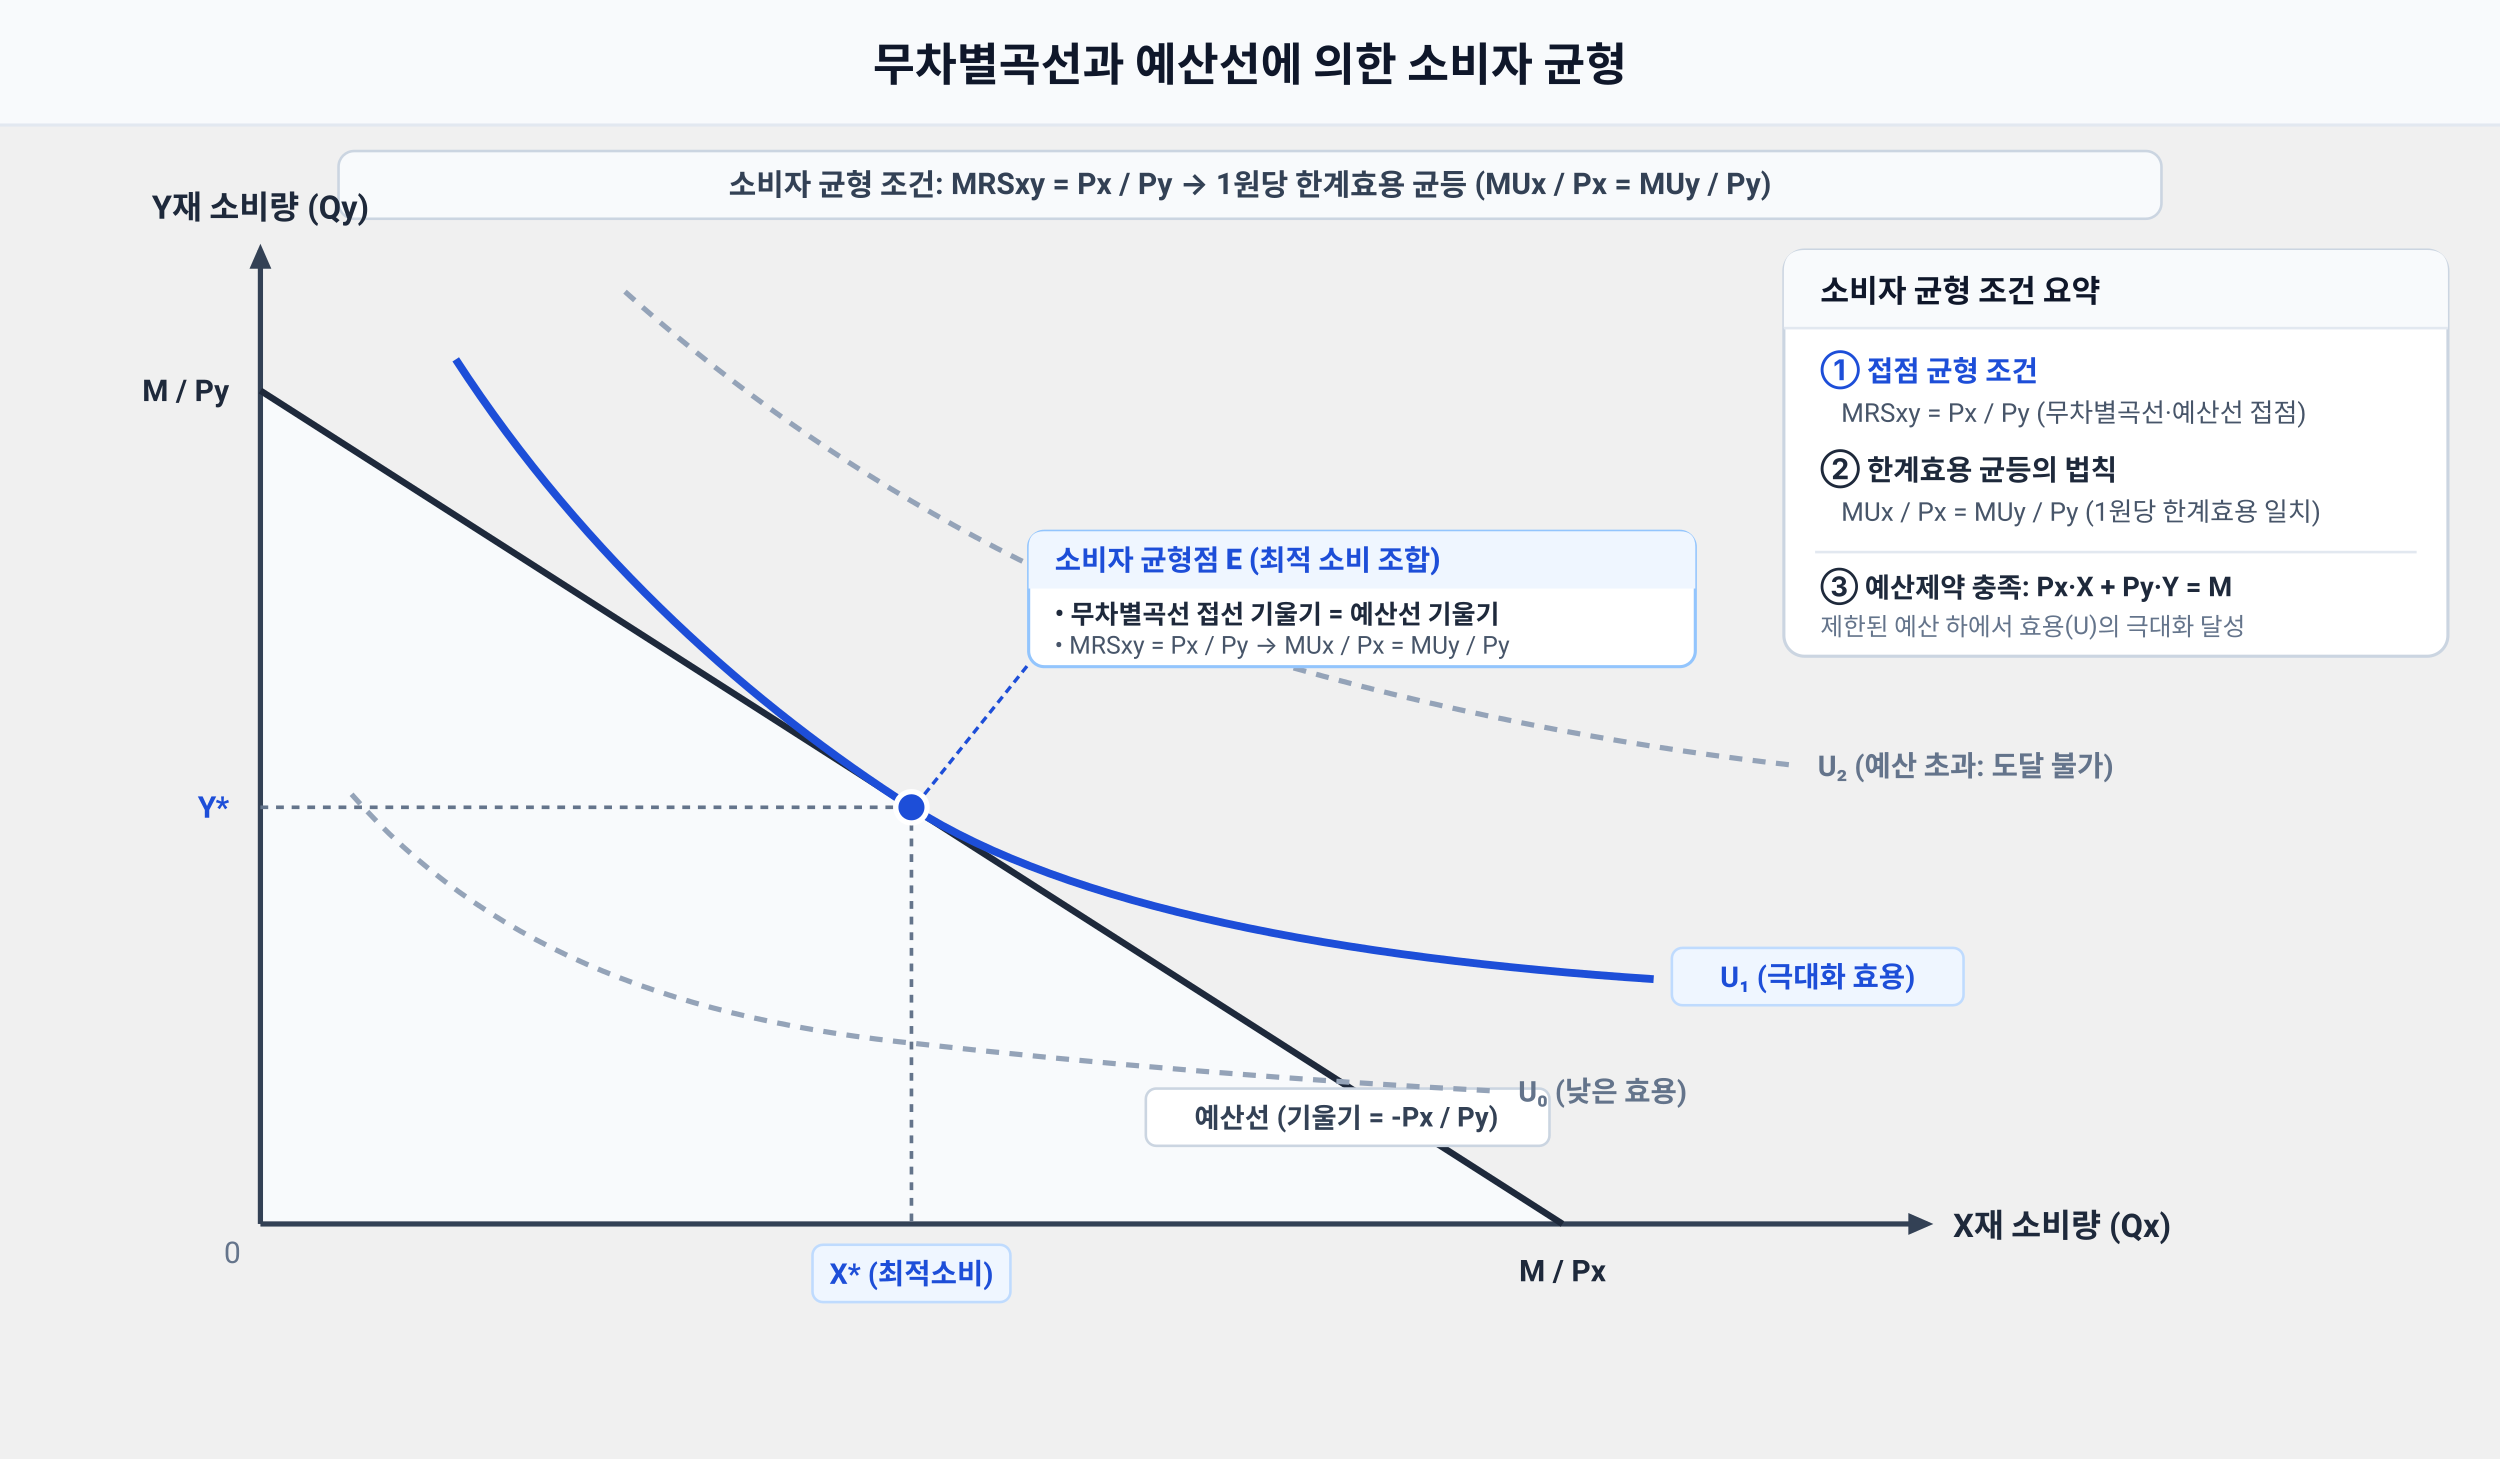
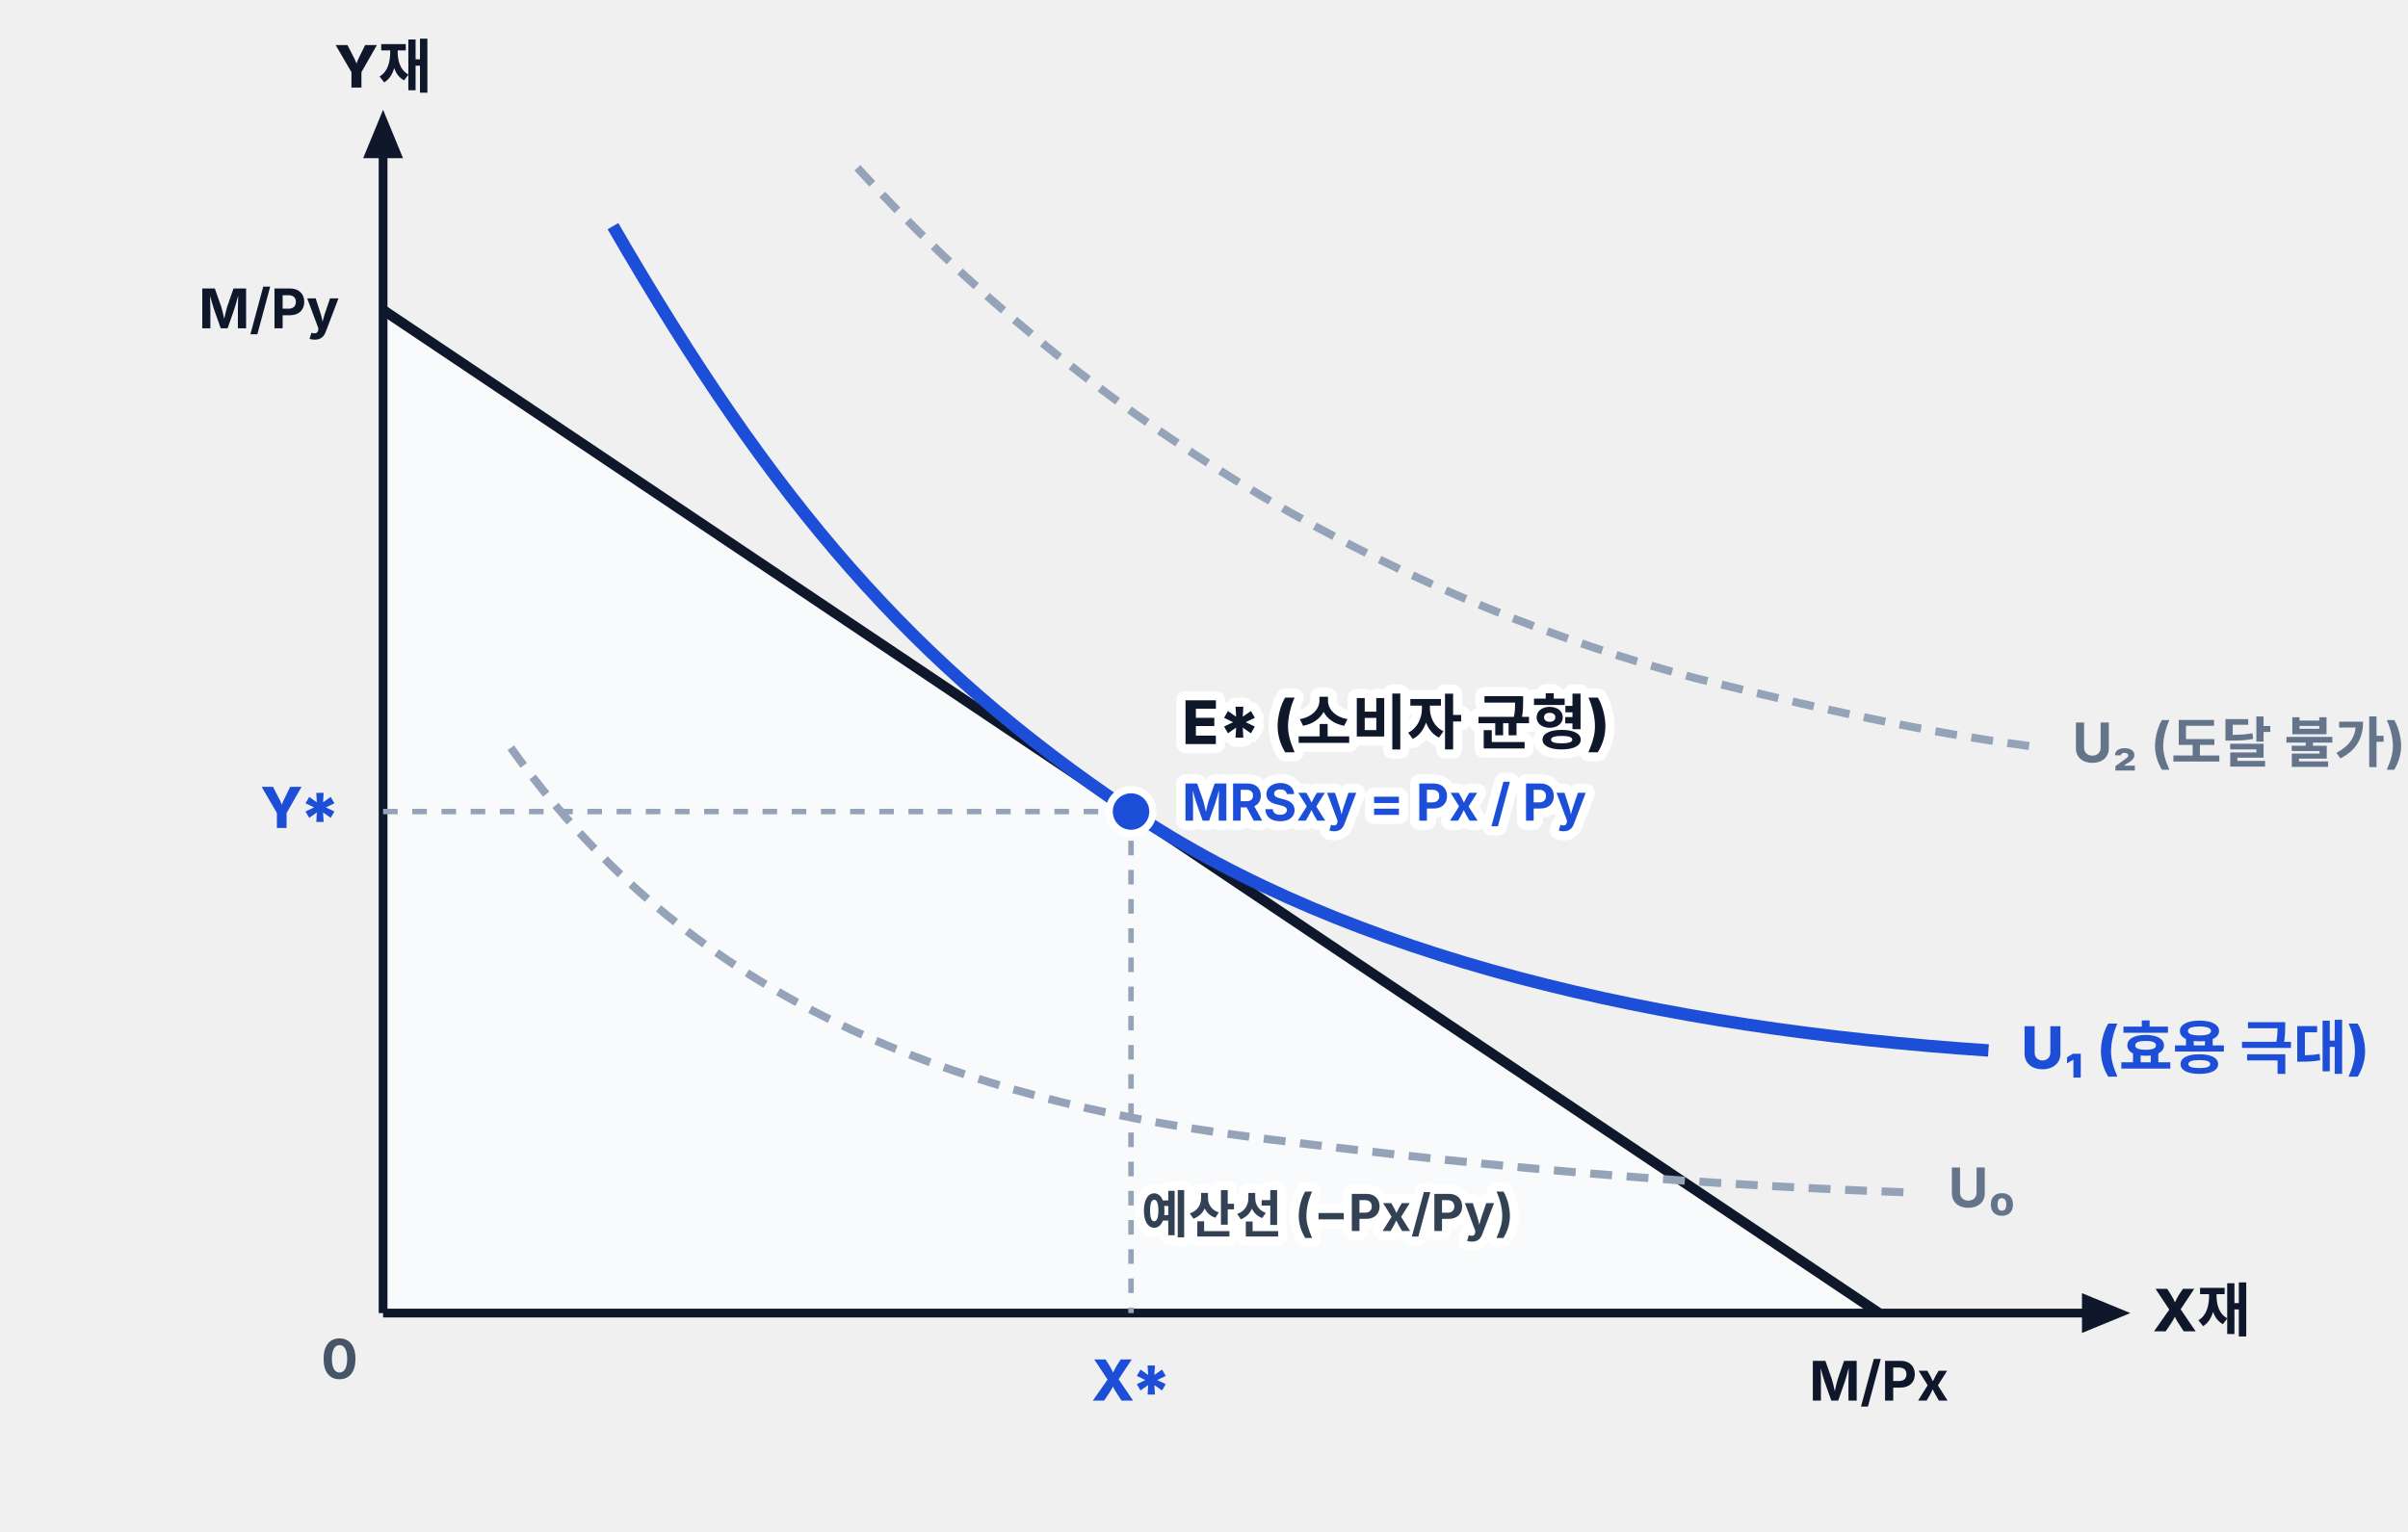
- <svg xmlns="http://www.w3.org/2000/svg" viewBox="0 0 960 560" width="100%" height="100%" style="background:#ffffff; font-family:'Pretendard', -apple-system, BlinkMacSystemFont, 'Segoe UI', Roboto, sans-serif;">
+ <svg xmlns="http://www.w3.org/2000/svg" viewBox="0 0 660 420" width="990" height="630" style="background:#ffffff; font-family:'Pretendard', -apple-system, BlinkMacSystemFont, 'Apple SD Gothic Neo', sans-serif;">
  <defs>
-     <marker id="axis-arr" viewBox="0 0 10 10" refX="6" refY="5" markerWidth="6" markerHeight="6" orient="auto-start-reverse">
-       <path d="M 0 1.5 L 8 5 L 0 8.5 z" fill="#334155" />
+     <style>
+       .halo { paint-order: stroke; stroke: #ffffff; stroke-width: 5px; stroke-linejoin: round; }
+     </style>
+     <marker id="axis-arr" viewBox="0 0 10 10" refX="6" refY="5" markerWidth="6.5" markerHeight="6.5" orient="auto-start-reverse">
+       <path d="M 0 1.5 L 8.5 5 L 0 8.5 z" fill="#0f172a" />
    </marker>
  </defs>
-   <rect x="0" y="0" width="960" height="48" fill="#f8fafc" />
-   <text x="480" y="31" font-size="17.5" font-weight="800" text-anchor="middle" fill="#0f172a">무차별곡선과 예산선에 의한 소비자 균형</text>
-   <line x1="0" y1="48" x2="960" y2="48" stroke="#e2e8f0" stroke-width="1.2" />
-   <rect x="130" y="58" width="700" height="26" rx="6" fill="#f8fafc" stroke="#cbd5e1" stroke-width="1" />
-   <text x="480" y="75" font-size="11.5" font-weight="700" text-anchor="middle" fill="#334155">
-     소비자 균형 조건: MRSxy = Px / Py  →  1원당 한계효용 균등 (MUx / Px = MUy / Py)
-   </text>
-   <g transform="translate(685, 96)">
-     <rect x="0" y="0" width="255" height="156" rx="8" fill="#ffffff" stroke="#cbd5e1" stroke-width="1.2" />
-     <path d="M 0 8 Q 0 0 8 0 L 247 0 Q 255 0 255 8 L 255 30 L 0 30 Z" fill="#f8fafc" />
-     <line x1="0" y1="30" x2="255" y2="30" stroke="#e2e8f0" stroke-width="1" />
-     <text x="14" y="20" font-size="12" font-weight="800" fill="#0f172a">소비자 균형 조건 요약</text>
-     <text x="14" y="50" font-size="11" font-weight="700" fill="#1d4ed8">① 접점 균형 조건</text>
-     <text x="22" y="66" font-size="10" fill="#475569">MRSxy = Px / Py (무차별곡선·예산선 접점)</text>
-     <text x="14" y="88" font-size="11" font-weight="700" fill="#1e293b">② 한계효용 균등의 법칙</text>
-     <text x="22" y="104" font-size="10" fill="#475569">MUx / Px = MUy / Py (1원당 한계효용 일치)</text>
-     <line x1="12" y1="116" x2="243" y2="116" stroke="#e2e8f0" stroke-width="1" />
-     <text x="14" y="133" font-size="10.5" font-weight="700" fill="#1e293b">③ 예산제약 충족: Px·X + Py·Y = M</text>
-     <text x="14" y="148" font-size="9.5" fill="#64748b">제한된 예산 하에서 효용(U)의 극대화 달성</text>
-   </g>
-   <polygon points="100,150 100,470 600,470" fill="#f8fafc" />
-   <line x1="100" y1="470" x2="740" y2="470" stroke="#334155" stroke-width="2" marker-end="url(#axis-arr)" />
-   <line x1="100" y1="470" x2="100" y2="96" stroke="#334155" stroke-width="2" marker-end="url(#axis-arr)" />
-   <text x="750" y="475" font-size="12.5" font-weight="700" fill="#1e293b">X재 소비량 (Qx)</text>
-   <text x="100" y="84" font-size="12.5" font-weight="700" fill="#1e293b" text-anchor="middle">Y재 소비량 (Qy)</text>
-   <text x="86" y="485" font-size="11.5" fill="#64748b">0</text>
-   <line x1="100" y1="150" x2="600" y2="470" stroke="#1e293b" stroke-width="2.5" />
-   <text x="88" y="154" font-size="11.5" font-weight="700" fill="#1e293b" text-anchor="end">M / Py</text>
-   <text x="600" y="492" font-size="11.5" font-weight="700" fill="#1e293b" text-anchor="middle">M / Px</text>
-   <rect x="440" y="418" width="155" height="22" rx="4" fill="#ffffff" stroke="#cbd5e1" stroke-width="1" />
-   <text x="517" y="433" font-size="10.5" font-weight="700" fill="#334155" text-anchor="middle">예산선 (기울기 = -Px / Py)</text>
-   <path d="M 135 305 C 185 362, 255 390, 345 400 C 425 409, 500 415, 575 419" fill="none" stroke="#94a3b8" stroke-width="2" stroke-dasharray="5,4" />
-   <text x="583" y="423" font-size="11" font-weight="700" fill="#64748b">U₀ (낮은 효용)</text>
-   <path d="M 175 138 C 225 215, 290 271.6, 350 310 C 410 348.4, 515 368, 635 376" fill="none" stroke="#1d4ed8" stroke-width="3" />
-   <rect x="642" y="364" width="112" height="22" rx="4" fill="#eff6ff" stroke="#bfdbfe" stroke-width="1" />
-   <text x="698" y="379" font-size="11" font-weight="700" fill="#1d4ed8" text-anchor="middle">U₁ (극대화 효용)</text>
-   <path d="M 240 112 C 310 175, 400 228, 495 256 C 565 276, 635 288, 690 294" fill="none" stroke="#94a3b8" stroke-width="2" stroke-dasharray="5,4" />
-   <text x="698" y="298" font-size="11" font-weight="700" fill="#64748b">U₂ (예산 초과: 도달 불가)</text>
-   <line x1="350" y1="310" x2="350" y2="470" stroke="#64748b" stroke-dasharray="3,3" stroke-width="1.4" />
-   <line x1="100" y1="310" x2="350" y2="310" stroke="#64748b" stroke-dasharray="3,3" stroke-width="1.4" />
-   <circle cx="350" cy="310" r="6" fill="#1d4ed8" stroke="#ffffff" stroke-width="2" />
-   <rect x="312" y="478" width="76" height="22" rx="4" fill="#eff6ff" stroke="#bfdbfe" stroke-width="1" />
-   <text x="350" y="493" font-size="11" font-weight="700" fill="#1d4ed8" text-anchor="middle">X* (최적소비)</text>
-   <text x="88" y="314" font-size="11.5" font-weight="700" fill="#1d4ed8" text-anchor="end">Y*</text>
-   <line x1="355" y1="305" x2="395" y2="255" stroke="#1d4ed8" stroke-width="1.3" stroke-dasharray="3,2" />
-   <g transform="translate(395, 204)">
-     <rect x="0" y="0" width="256" height="52" rx="6" fill="#ffffff" stroke="#93c5fd" stroke-width="1.2" />
-     <path d="M 0 6 Q 0 0 6 0 L 250 0 Q 256 0 256 6 L 256 22 L 0 22 Z" fill="#eff6ff" />
-     <text x="10" y="15" font-size="11" font-weight="800" fill="#1d4ed8">소비자 균형점 E (최적 소비 조합)</text>
-     <text x="10" y="35" font-size="10" font-weight="600" fill="#1e293b">• 무차별곡선 접선 기울기 = 예산선 기울기</text>
-     <text x="10" y="47" font-size="9.5" fill="#475569">• MRSxy = Px / Py → MUx / Px = MUy / Py</text>
-   </g>
+   <polygon points="105,85 105,360 515,360" fill="#f8fafc" />
+   <line x1="105" y1="360" x2="580" y2="360" stroke="#0f172a" stroke-width="2.4" marker-end="url(#axis-arr)" />
+   <line x1="105" y1="360" x2="105" y2="34" stroke="#0f172a" stroke-width="2.4" marker-end="url(#axis-arr)" />
+   <text x="590" y="365" font-size="16" font-weight="800" fill="#0f172a">X재</text>
+   <text x="105" y="24" font-size="16" font-weight="800" fill="#0f172a" text-anchor="middle">Y재</text>
+   <text x="88" y="378" font-size="15" font-weight="700" fill="#475569">0</text>
+   <line x1="105" y1="85" x2="515" y2="360" stroke="#0f172a" stroke-width="2.8" />
+   <text x="93" y="90" font-size="15" font-weight="700" fill="#0f172a" text-anchor="end">M/Py</text>
+   <text x="515" y="384" font-size="15" font-weight="700" fill="#0f172a" text-anchor="middle">M/Px</text>
+   <text x="415" y="338" font-size="14" font-weight="700" fill="#334155" text-anchor="end" class="halo">예산선 (−Px/Py)</text>
+   <path d="M 140 205 C 185 268, 250 300, 345 312 C 415 321, 470 325, 525 327" fill="none" stroke="#94a3b8" stroke-width="2.2" stroke-dasharray="6,4" />
+   <text x="534" y="331" font-size="15" font-weight="700" fill="#64748b">U₀</text>
+   <path d="M 168 62 C 212 138, 250 182.3, 310 222.5 C 370 262.7, 455 282, 545 288" fill="none" stroke="#1d4ed8" stroke-width="3.4" />
+   <text x="554" y="293" font-size="16" font-weight="800" fill="#1d4ed8">U₁ (효용 극대)</text>
+   <path d="M 235 46 C 295 112, 375 162, 465 186 C 505 196, 535 202, 560 205" fill="none" stroke="#94a3b8" stroke-width="2.2" stroke-dasharray="6,4" />
+   <text x="568" y="209" font-size="15" font-weight="700" fill="#64748b">U₂ (도달 불가)</text>
+   <line x1="310" y1="222.5" x2="310" y2="360" stroke="#94a3b8" stroke-width="1.5" stroke-dasharray="4,4" />
+   <line x1="105" y1="222.5" x2="310" y2="222.5" stroke="#94a3b8" stroke-width="1.5" stroke-dasharray="4,4" />
+   <circle cx="310" cy="222.5" r="6" fill="#1d4ed8" stroke="#ffffff" stroke-width="2" />
+   <text x="310" y="384" font-size="15.5" font-weight="800" fill="#1d4ed8" text-anchor="middle">X*</text>
+   <text x="93" y="227" font-size="15.5" font-weight="800" fill="#1d4ed8" text-anchor="end">Y*</text>
+   <text x="324" y="204" font-size="16.5" font-weight="800" fill="#0f172a" class="halo">E* (소비자 균형)</text>
+   <text x="324" y="225" font-size="14" font-weight="700" fill="#1d4ed8" class="halo">MRSxy = Px / Py</text>
</svg>
